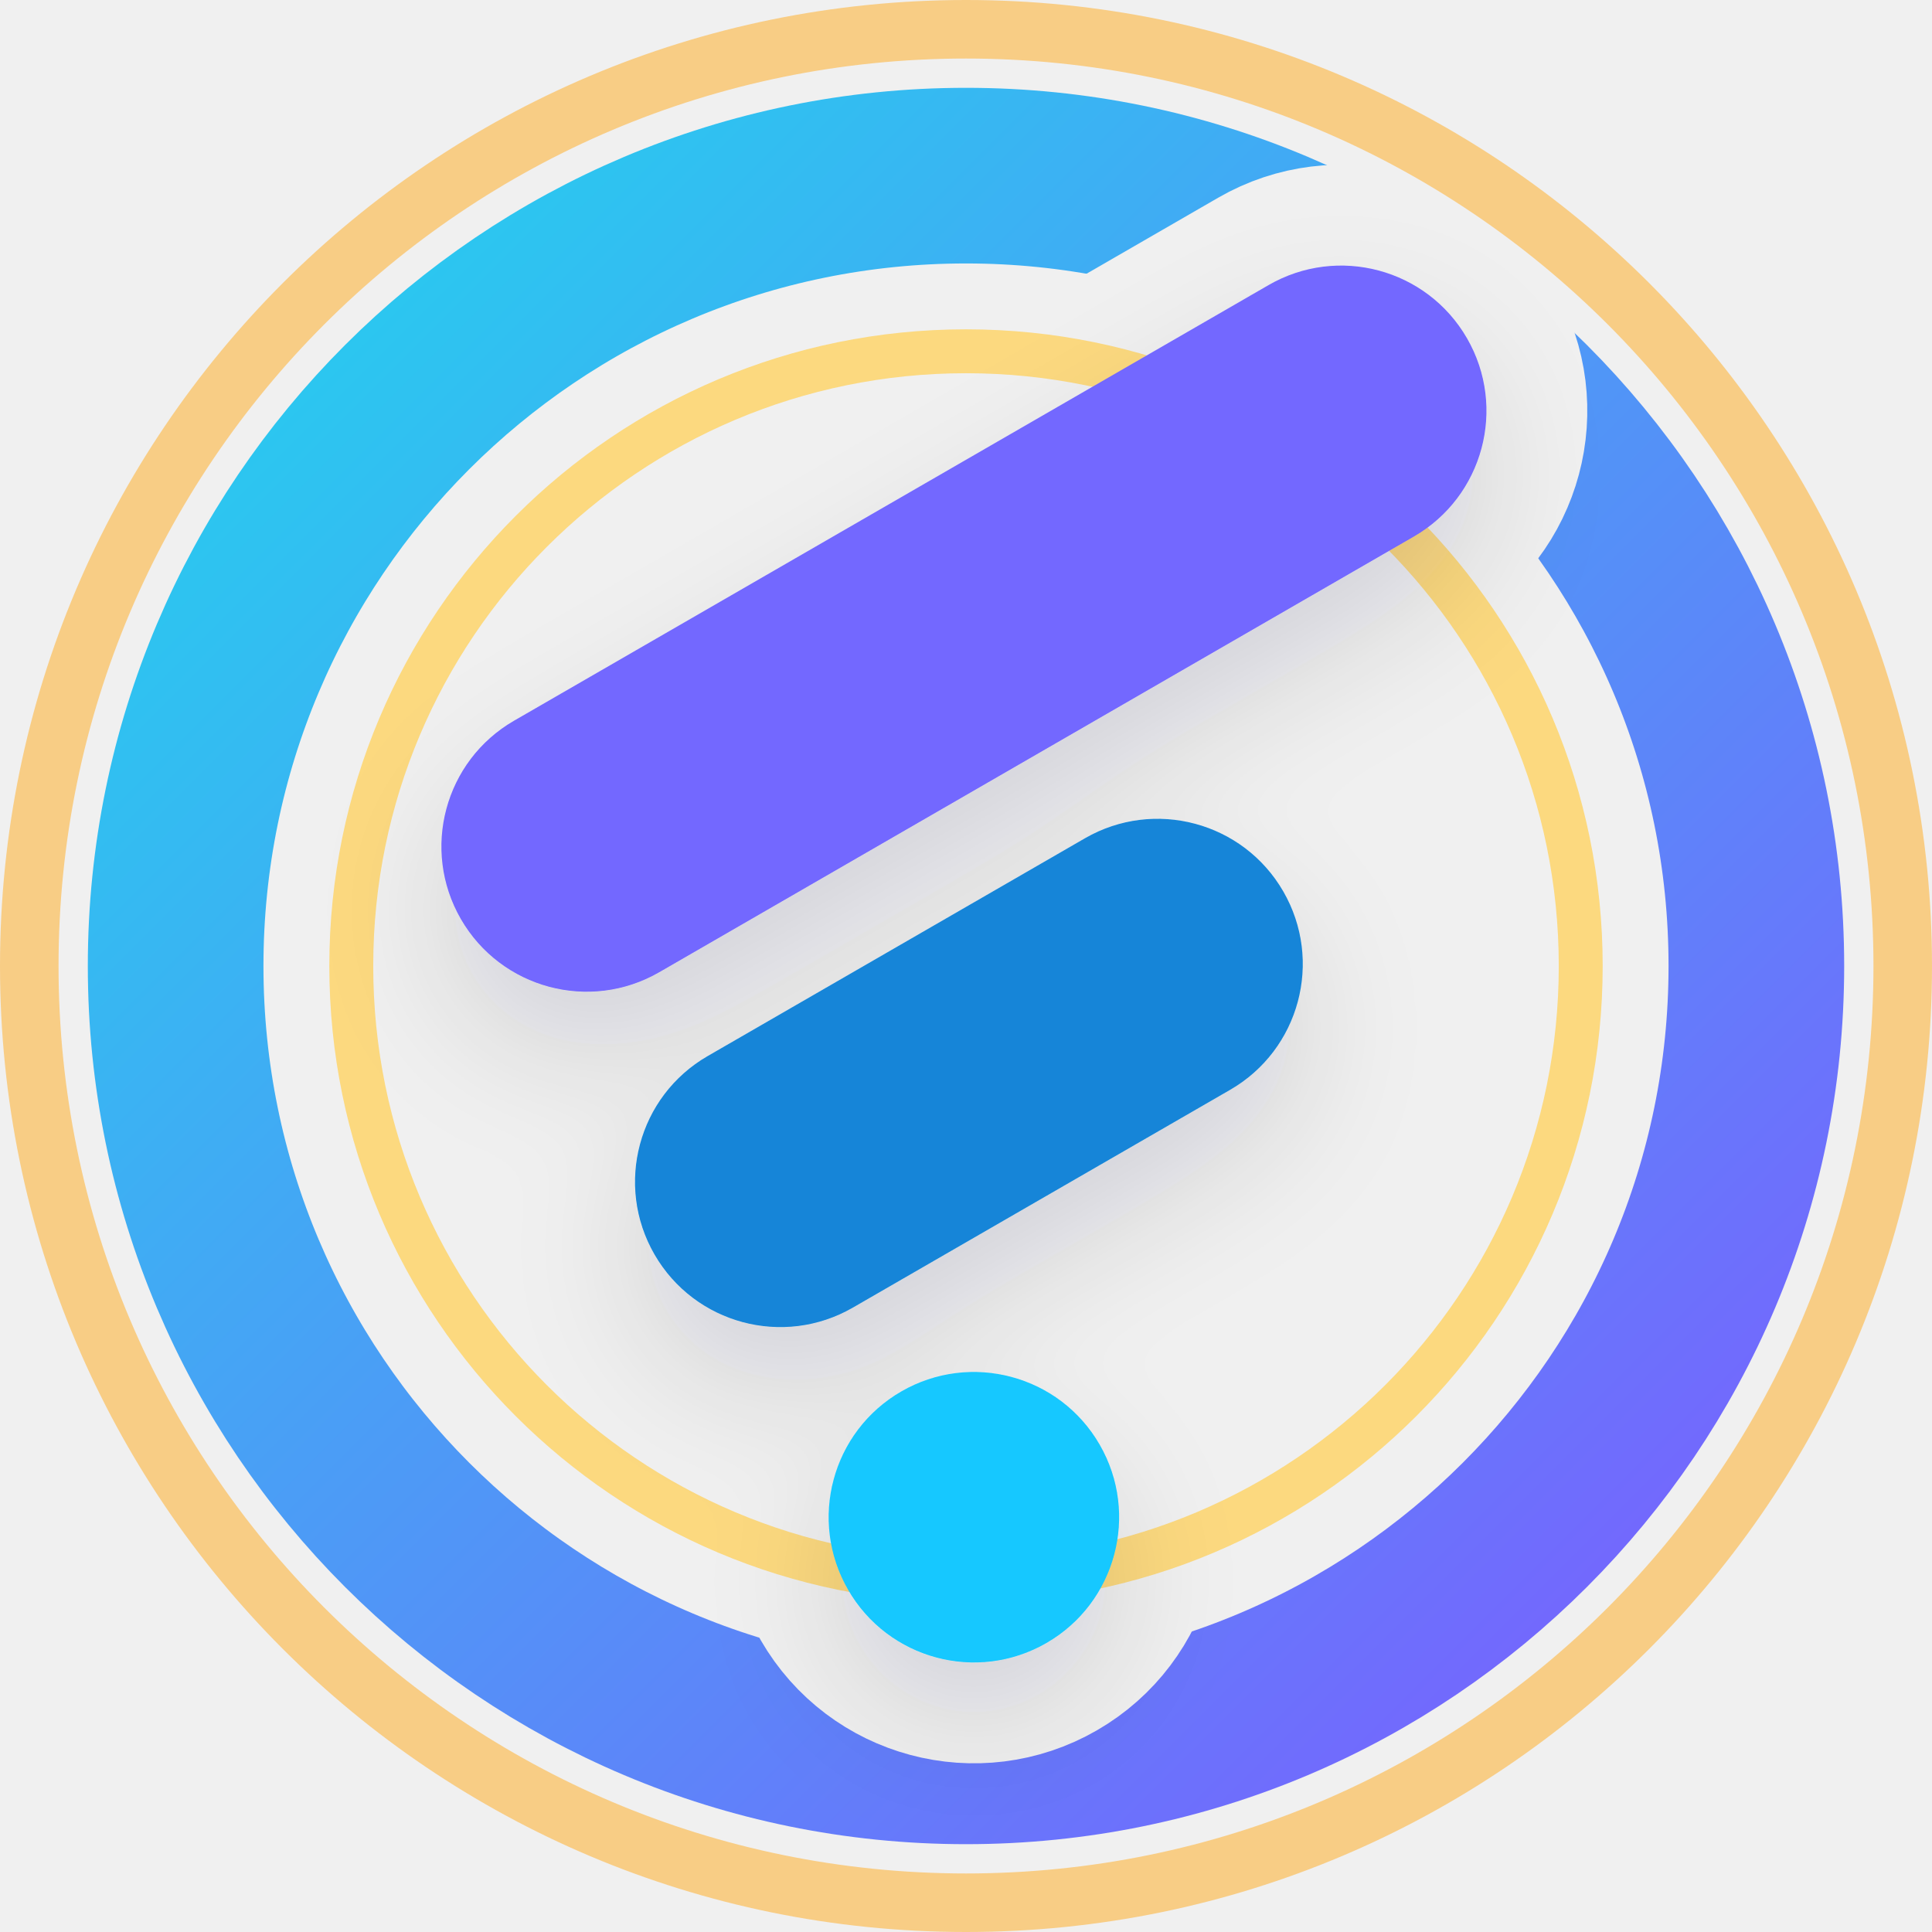
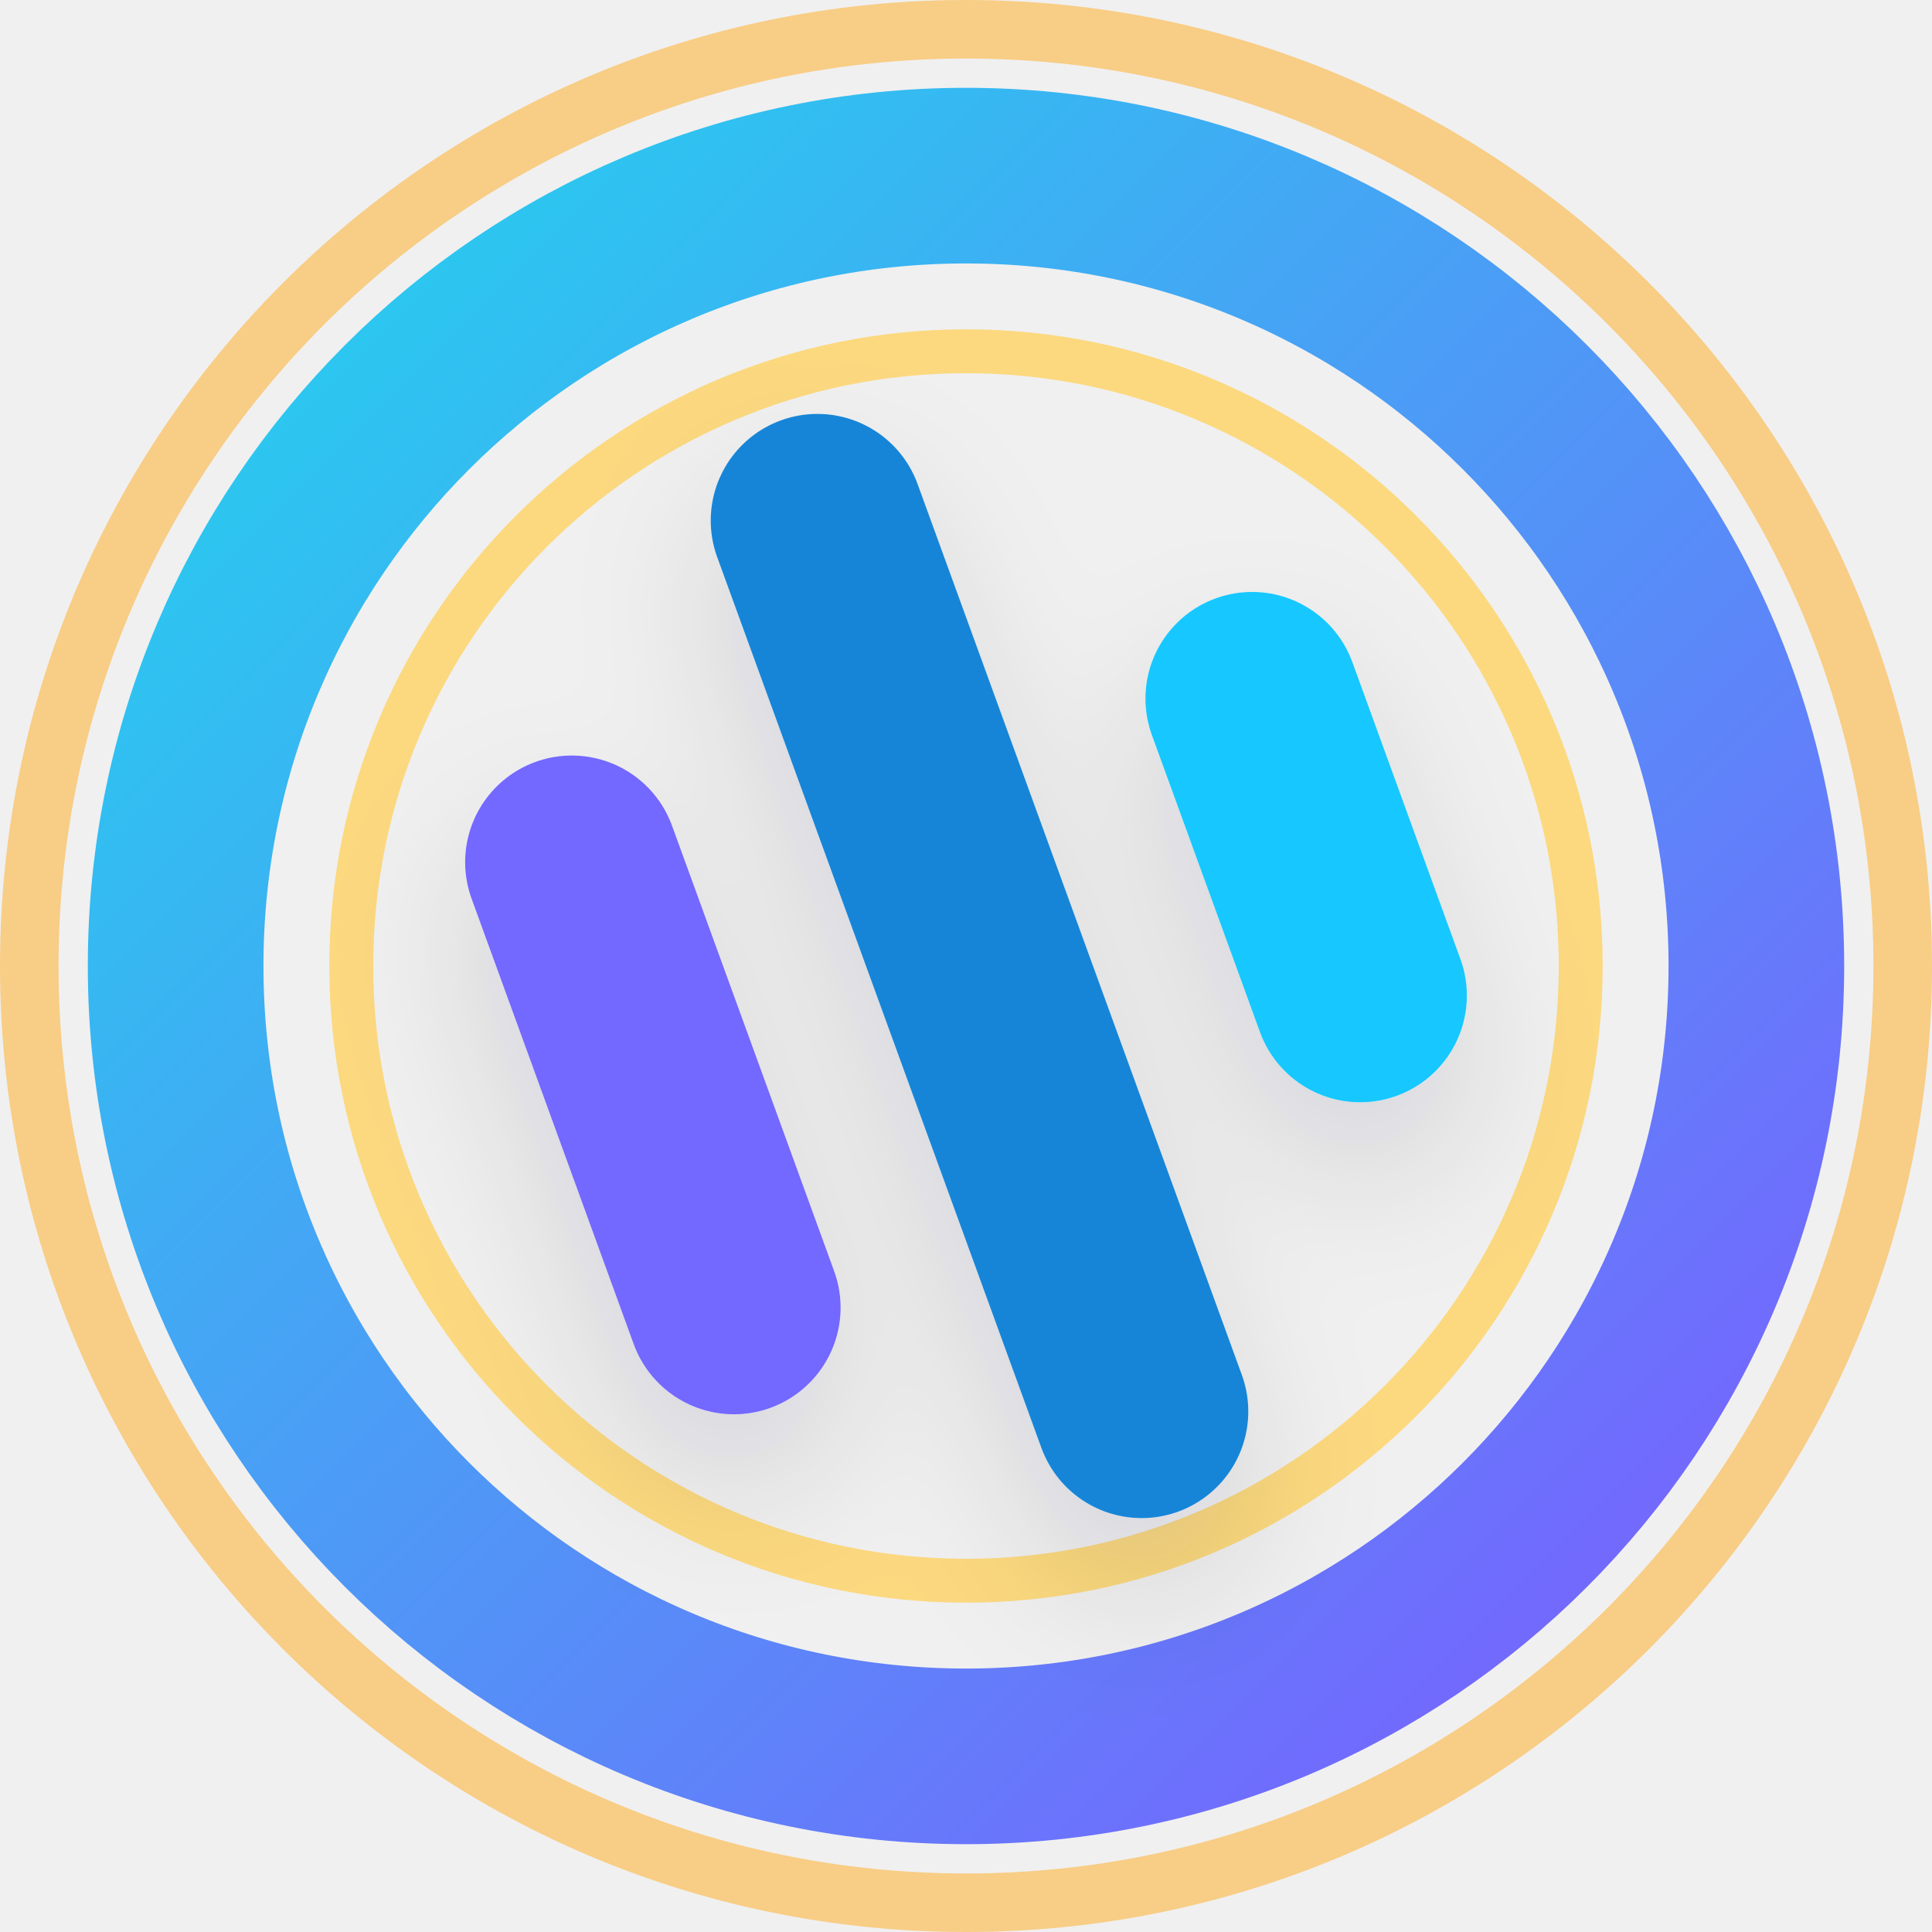
<svg xmlns="http://www.w3.org/2000/svg" width="108" height="108" viewBox="54 54 132 132">
  <defs>
    <filter id="glow-shadow" x="-50%" y="-50%" width="200%" height="200%">
      <feDropShadow dx="0" dy="5" stdDeviation="5" flood-color="#0F172A" flood-opacity="0.12" />
    </filter>
-     <path id="shape-top" d="M60.65,89.6L154.18,35.6A18,18 107.59,0 1,178.77 42.19L178.77,42.19A18,18 107.59,0 1,172.18 66.78L78.65,120.78A18,18 106.67,0 1,54.06 114.19L54.06,114.19A18,18 106.67,0 1,60.65 89.6z" />
-     <path id="shape-mid" d="M84.65,131.17L131.42,104.17A18,18 107.83,0 1,156 110.76L156,110.76A18,18 107.83,0 1,149.42 135.35L102.65,162.35A18,18 106.67,0 1,78.06 155.76L78.06,155.76A18,18 106.67,0 1,84.65 131.17z" />
-     <path id="shape-bot" d="M108.65,172.74L108.65,172.74A18,18 116.03,0 1,133.24 179.33L133.24,179.33A18,18 116.03,0 1,126.65 203.92L126.65,203.92A18,18 116.03,0 1,102.06 197.33L102.06,197.33A18,18 116.03,0 1,108.65 172.74z" />
-     <mask id="cutout-mask">
-       <rect x="0" y="0" width="240" height="240" fill="white" />
-       <g transform="translate(15.77, 15.77) scale(0.86856, 0.86856)">
-         <g transform="translate(45.96154, 43.84615) scale(0.6346154, 0.6346154)">
-           <use href="#shape-top" fill="black" stroke="black" stroke-width="25" />
-           <use href="#shape-mid" fill="black" stroke="black" stroke-width="25" />
-           <use href="#shape-bot" fill="black" stroke="black" stroke-width="25" />
-         </g>
-       </g>
-     </mask>
+     <path id="mark-left" d="M152.79,229.72L193.83,342.48" />
+     <path id="mark-mid" d="M214.96,143.24L297.04,368.76" />
+     <path id="mark-right" d="M325.01,188.31L352.37,263.49" />
    <linearGradient id="ring-grad" x1="0%" y1="0%" x2="100%" y2="100%">
      <stop offset="0%" stop-color="#22D3EE" />
      <stop offset="100%" stop-color="#7C5CFF" />
    </linearGradient>
  </defs>
  <circle cx="120" cy="120" r="64" fill="none" stroke="#FFB02E" stroke-width="4" opacity="0.55" />
-   <circle cx="120" cy="120" r="54" fill="none" stroke="url(#ring-grad)" stroke-width="12" mask="url(#cutout-mask)" opacity="1" />
+   <circle cx="120" cy="120" r="54" fill="none" stroke="url(#ring-grad)" stroke-width="12" opacity="1" />
  <circle cx="120" cy="120" r="42" fill="none" stroke="#FFD25F" stroke-width="3" opacity="0.78" />
-   <g transform="translate(15.77, 15.77) scale(0.86856, 0.86856)" filter="url(#glow-shadow)">
-     <g transform="translate(45.96154, 43.84615) scale(0.6346154, 0.6346154)">
-       <use href="#shape-top" fill="#7367FF" />
-       <use href="#shape-mid" fill="#1685D8" />
-       <use href="#shape-bot" fill="#12C8FF" />
+   <g filter="url(#glow-shadow)">
+     <g transform="translate(51.8312, 50.9082) scale(0.26989)" fill="none" stroke-width="54" stroke-linecap="round">
+       <use href="#mark-left" stroke="#7367FF" />
+       <use href="#mark-mid" stroke="#1685D8" />
+       <use href="#mark-right" stroke="#12C8FF" />
    </g>
  </g>
</svg>
